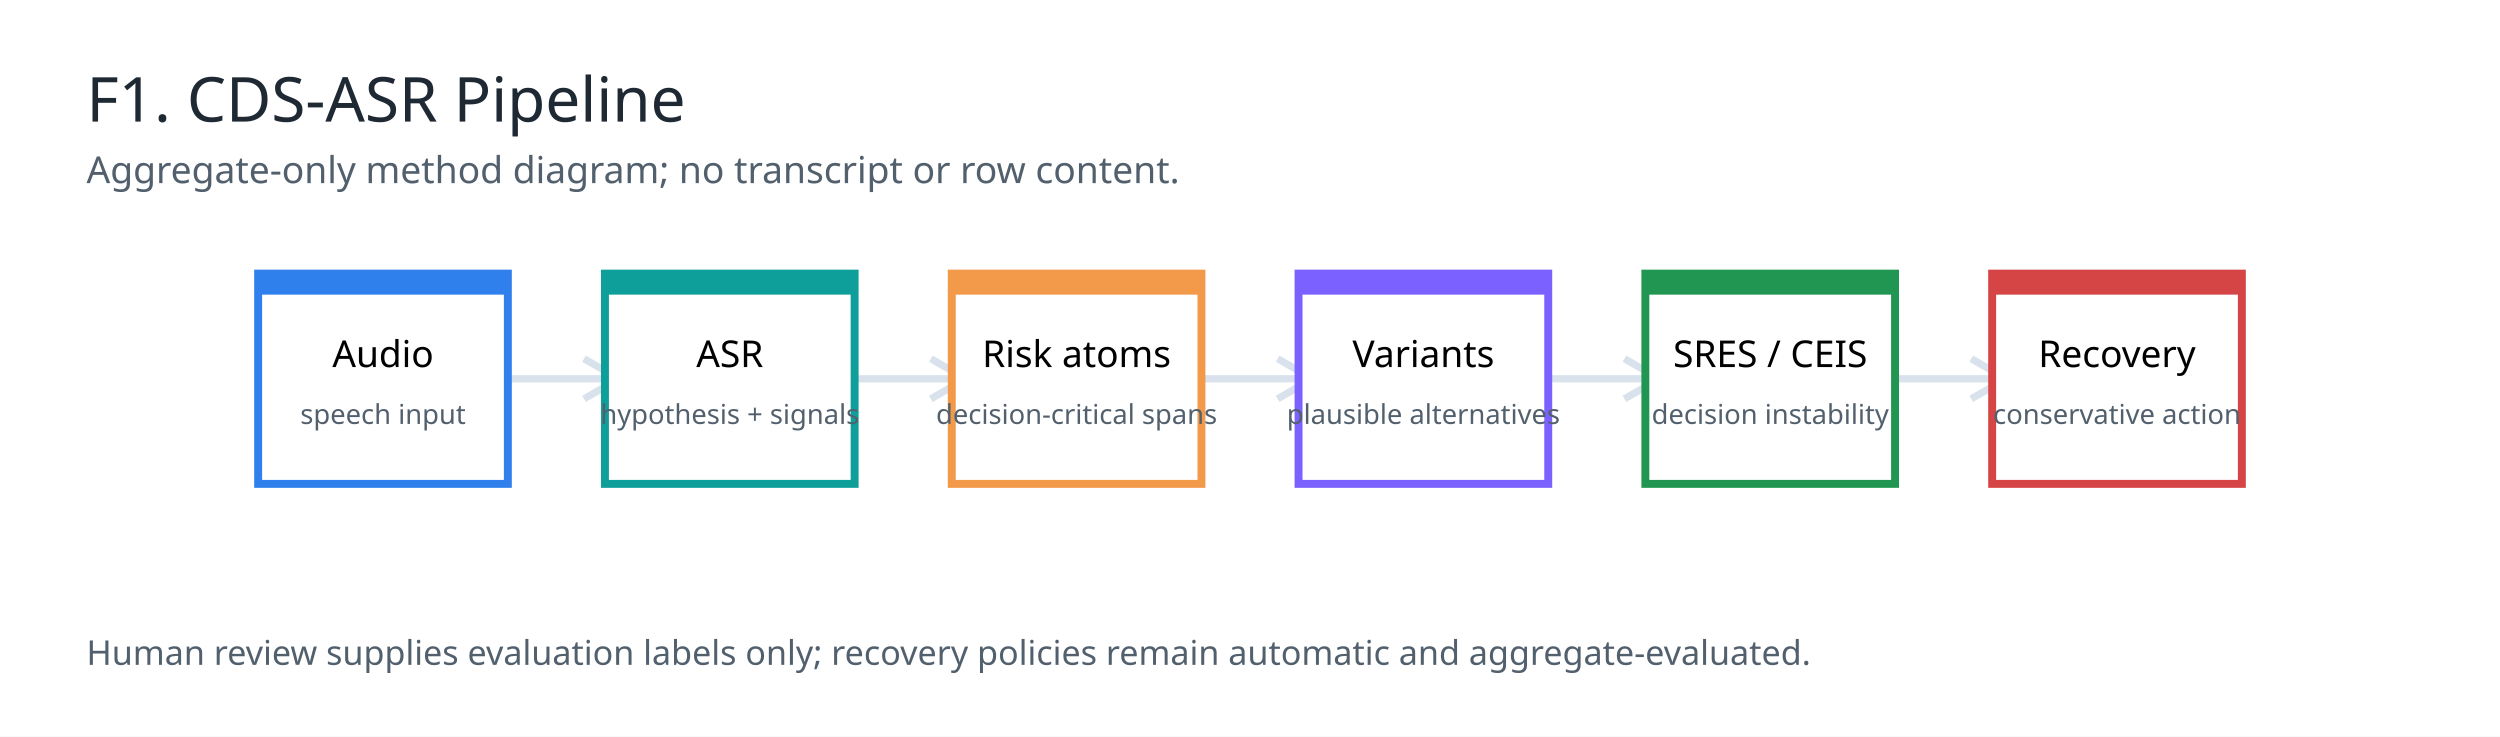
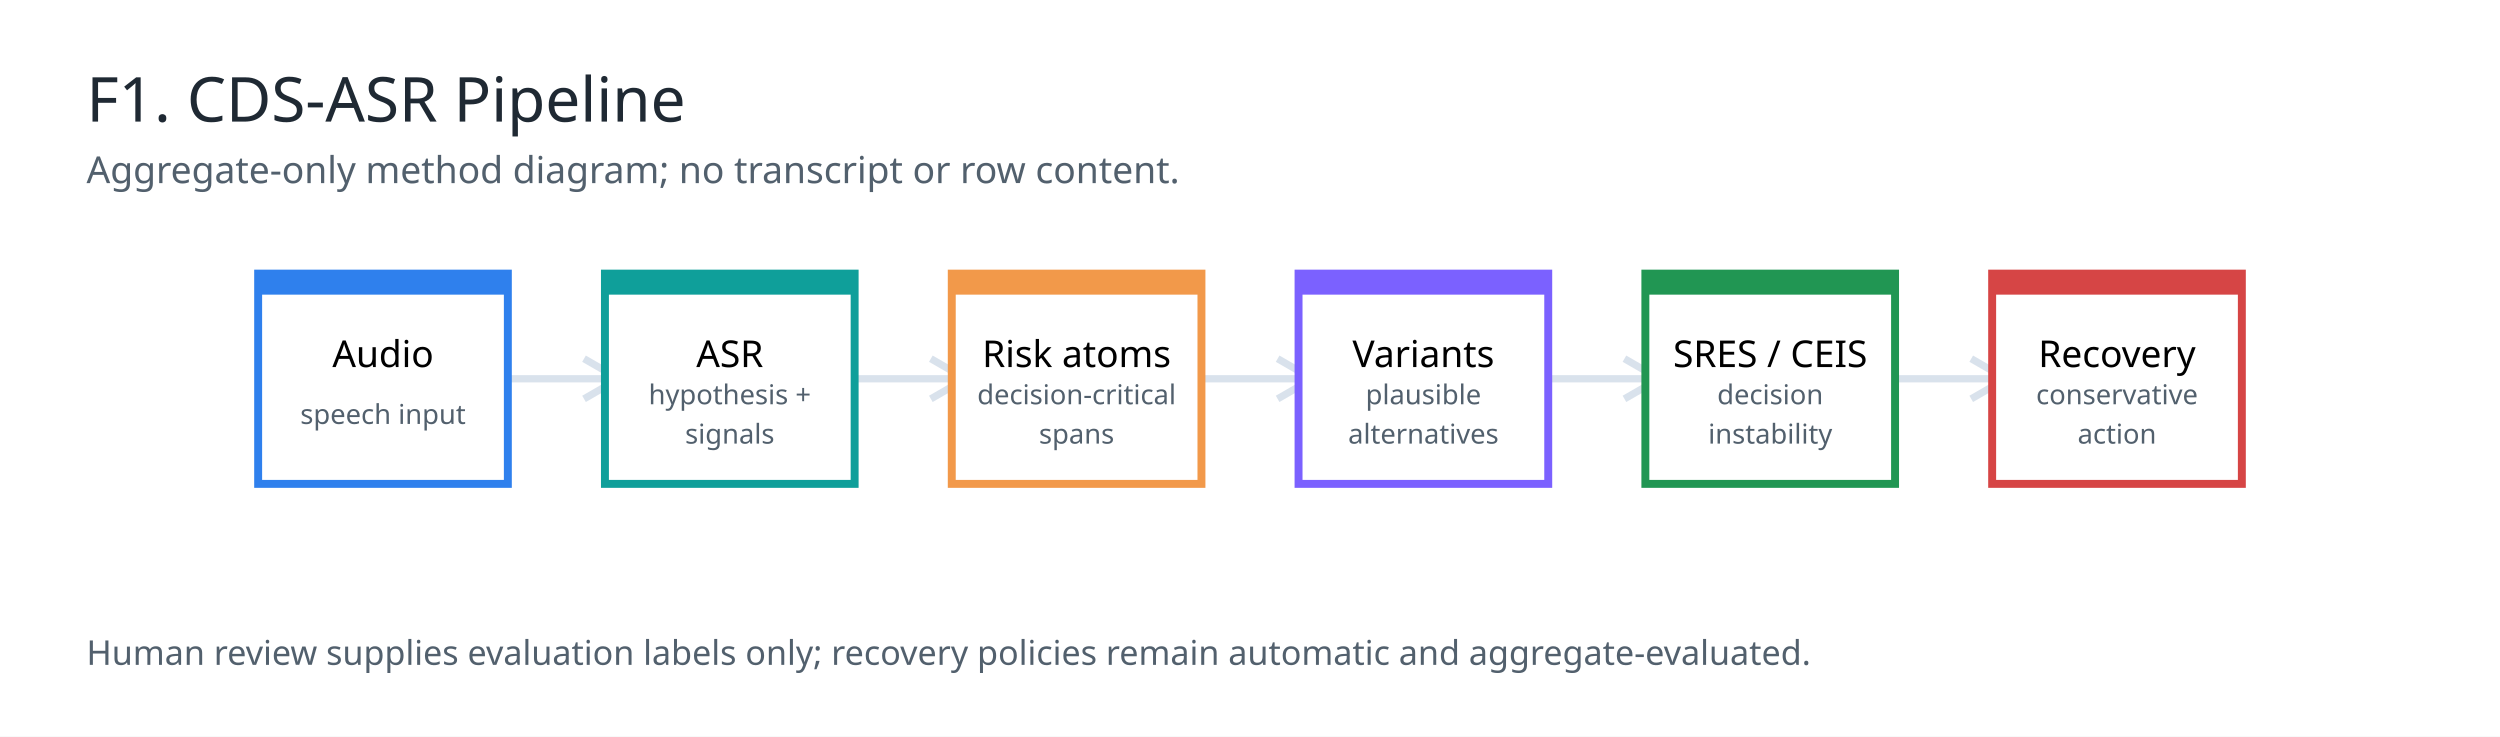
<svg xmlns="http://www.w3.org/2000/svg" width="806.40pt" height="237.60pt" viewBox="0 0 806.40 237.60">
  <g class="svglite">
    <defs>
      <style type="text/css">
    .svglite line, .svglite polyline, .svglite polygon, .svglite path, .svglite rect, .svglite circle {
      fill: none;
      stroke: #000000;
      stroke-linecap: round;
      stroke-linejoin: round;
      stroke-miterlimit: 10.00;
    }
    .svglite text {
      white-space: pre;
    }
    .svglite g.glyphgroup path {
      fill: inherit;
      stroke: none;
    }
  </style>
    </defs>
    <rect width="100%" height="100%" style="stroke: none; fill: #FFFFFF;" />
    <defs>
      <clipPath id="cpMC4wMHw4MDYuNDB8MC4wMHwyMzcuNjA=">
        <rect x="0.00" y="0.00" width="806.40" height="237.60" />
      </clipPath>
    </defs>
    <g clip-path="url(#cpMC4wMHw4MDYuNDB8MC4wMHwyMzcuNjA=)">
      <rect x="0.00" y="0.00" width="806.40" height="237.60" style="stroke-width: 0.00; stroke: none;" />
      <line x1="159.34" y1="122.18" x2="199.61" y2="122.18" style="stroke-width: 2.35; stroke: #D9E2EC; stroke-linecap: butt;" />
      <polyline points="188.38,128.66 199.61,122.18 188.38,115.70 " style="stroke-width: 2.35; stroke: #D9E2EC; stroke-linecap: butt;" />
      <line x1="271.20" y1="122.18" x2="311.47" y2="122.18" style="stroke-width: 2.35; stroke: #D9E2EC; stroke-linecap: butt;" />
      <polyline points="300.25,128.66 311.47,122.18 300.25,115.70 " style="stroke-width: 2.35; stroke: #D9E2EC; stroke-linecap: butt;" />
      <line x1="383.06" y1="122.18" x2="423.34" y2="122.18" style="stroke-width: 2.35; stroke: #D9E2EC; stroke-linecap: butt;" />
      <polyline points="412.11,128.66 423.34,122.18 412.11,115.70 " style="stroke-width: 2.35; stroke: #D9E2EC; stroke-linecap: butt;" />
      <line x1="494.93" y1="122.18" x2="535.20" y2="122.18" style="stroke-width: 2.35; stroke: #D9E2EC; stroke-linecap: butt;" />
      <polyline points="523.98,128.66 535.20,122.18 523.98,115.70 " style="stroke-width: 2.35; stroke: #D9E2EC; stroke-linecap: butt;" />
      <line x1="606.79" y1="122.18" x2="647.06" y2="122.18" style="stroke-width: 2.35; stroke: #D9E2EC; stroke-linecap: butt;" />
      <polyline points="635.84,128.66 647.06,122.18 635.84,115.70 " style="stroke-width: 2.35; stroke: #D9E2EC; stroke-linecap: butt;" />
      <rect x="83.27" y="88.26" width="80.54" height="67.82" style="stroke-width: 2.56; stroke: #2F80ED; stroke-linecap: butt; stroke-linejoin: miter; fill: #FFFFFF;" />
      <rect x="195.13" y="88.26" width="80.54" height="67.82" style="stroke-width: 2.56; stroke: #0F9F9A; stroke-linecap: butt; stroke-linejoin: miter; fill: #FFFFFF;" />
      <rect x="307.00" y="88.26" width="80.54" height="67.82" style="stroke-width: 2.56; stroke: #F2994A; stroke-linecap: butt; stroke-linejoin: miter; fill: #FFFFFF;" />
      <rect x="418.86" y="88.26" width="80.54" height="67.82" style="stroke-width: 2.56; stroke: #7B61FF; stroke-linecap: butt; stroke-linejoin: miter; fill: #FFFFFF;" />
      <rect x="530.73" y="88.26" width="80.54" height="67.82" style="stroke-width: 2.56; stroke: #219653; stroke-linecap: butt; stroke-linejoin: miter; fill: #FFFFFF;" />
      <rect x="642.59" y="88.26" width="80.54" height="67.82" style="stroke-width: 2.56; stroke: #D64545; stroke-linecap: butt; stroke-linejoin: miter; fill: #FFFFFF;" />
      <rect x="83.27" y="88.26" width="80.54" height="6.78" style="stroke-width: 1.16; stroke: none; stroke-linecap: butt; stroke-linejoin: miter; fill: #2F80ED;" />
      <rect x="195.13" y="88.26" width="80.54" height="6.78" style="stroke-width: 1.16; stroke: none; stroke-linecap: butt; stroke-linejoin: miter; fill: #0F9F9A;" />
      <rect x="307.00" y="88.26" width="80.54" height="6.78" style="stroke-width: 1.16; stroke: none; stroke-linecap: butt; stroke-linejoin: miter; fill: #F2994A;" />
      <rect x="418.86" y="88.26" width="80.54" height="6.78" style="stroke-width: 1.16; stroke: none; stroke-linecap: butt; stroke-linejoin: miter; fill: #7B61FF;" />
      <rect x="530.73" y="88.26" width="80.54" height="6.78" style="stroke-width: 1.16; stroke: none; stroke-linecap: butt; stroke-linejoin: miter; fill: #219653;" />
      <rect x="642.59" y="88.26" width="80.54" height="6.78" style="stroke-width: 1.16; stroke: none; stroke-linecap: butt; stroke-linejoin: miter; fill: #D64545;" />
      <text x="123.54" y="118.40" text-anchor="middle" style="font-size: 11.95px; font-family: &quot;EB Garamond Initials&quot;;" textLength="30.88px" lengthAdjust="spacingAndGlyphs">Audio</text>
      <text x="235.40" y="118.40" text-anchor="middle" style="font-size: 11.95px; font-family: &quot;EB Garamond Initials&quot;;" textLength="20.62px" lengthAdjust="spacingAndGlyphs">ASR</text>
      <text x="347.27" y="118.40" text-anchor="middle" style="font-size: 11.95px; font-family: &quot;EB Garamond Initials&quot;;" textLength="45.00px" lengthAdjust="spacingAndGlyphs">Risk atoms</text>
      <text x="459.13" y="118.40" text-anchor="middle" style="font-size: 11.95px; font-family: &quot;EB Garamond Initials&quot;;" textLength="42.34px" lengthAdjust="spacingAndGlyphs">Variants</text>
      <text x="571.00" y="118.40" text-anchor="middle" style="font-size: 11.95px; font-family: &quot;EB Garamond Initials&quot;;" textLength="47.78px" lengthAdjust="spacingAndGlyphs">SRES / CEIS</text>
      <text x="682.86" y="118.40" text-anchor="middle" style="font-size: 11.95px; font-family: &quot;EB Garamond Initials&quot;;" textLength="36.31px" lengthAdjust="spacingAndGlyphs">Recovery</text>
      <text x="123.54" y="136.74" text-anchor="middle" style="font-size: 8.82px;fill: #52606D; font-family: &quot;EB Garamond Initials&quot;;" textLength="38.44px" lengthAdjust="spacingAndGlyphs">speech input</text>
-       <text x="235.40" y="136.74" text-anchor="middle" style="font-size: 8.82px;fill: #52606D; font-family: &quot;EB Garamond Initials&quot;;" textLength="65.22px" lengthAdjust="spacingAndGlyphs">hypothesis + signals</text>
-       <text x="347.27" y="136.74" text-anchor="middle" style="font-size: 8.82px;fill: #52606D; font-family: &quot;EB Garamond Initials&quot;;" textLength="74.83px" lengthAdjust="spacingAndGlyphs">decision-critical spans</text>
-       <text x="459.13" y="136.74" text-anchor="middle" style="font-size: 8.82px;fill: #52606D; font-family: &quot;EB Garamond Initials&quot;;" textLength="70.47px" lengthAdjust="spacingAndGlyphs">plausible alternatives</text>
-       <text x="571.00" y="136.74" text-anchor="middle" style="font-size: 8.82px;fill: #52606D; font-family: &quot;EB Garamond Initials&quot;;" textLength="65.22px" lengthAdjust="spacingAndGlyphs">decision instability</text>
-       <text x="682.86" y="136.74" text-anchor="middle" style="font-size: 8.82px;fill: #52606D; font-family: &quot;EB Garamond Initials&quot;;" textLength="63.17px" lengthAdjust="spacingAndGlyphs">conservative action</text>
+       <text x="235.40" y="130.39" text-anchor="middle" style="font-size: 8.82px;fill: #52606D; font-family: &quot;EB Garamond Initials&quot;;" textLength="39.59px" lengthAdjust="spacingAndGlyphs">hypothesis +</text>
+       <text x="235.40" y="143.09" text-anchor="middle" style="font-size: 8.82px;fill: #52606D; font-family: &quot;EB Garamond Initials&quot;;" textLength="22.42px" lengthAdjust="spacingAndGlyphs">signals</text>
+       <text x="347.27" y="130.39" text-anchor="middle" style="font-size: 8.82px;fill: #52606D; font-family: &quot;EB Garamond Initials&quot;;" textLength="55.61px" lengthAdjust="spacingAndGlyphs">decision-critical</text>
+       <text x="347.27" y="143.09" text-anchor="middle" style="font-size: 8.82px;fill: #52606D; font-family: &quot;EB Garamond Initials&quot;;" textLength="16.02px" lengthAdjust="spacingAndGlyphs">spans</text>
+       <text x="459.13" y="130.39" text-anchor="middle" style="font-size: 8.82px;fill: #52606D; font-family: &quot;EB Garamond Initials&quot;;" textLength="28.83px" lengthAdjust="spacingAndGlyphs">plausible</text>
+       <text x="459.13" y="143.09" text-anchor="middle" style="font-size: 8.82px;fill: #52606D; font-family: &quot;EB Garamond Initials&quot;;" textLength="38.44px" lengthAdjust="spacingAndGlyphs">alternatives</text>
+       <text x="571.00" y="130.39" text-anchor="middle" style="font-size: 8.82px;fill: #52606D; font-family: &quot;EB Garamond Initials&quot;;" textLength="26.78px" lengthAdjust="spacingAndGlyphs">decision</text>
+       <text x="571.00" y="143.09" text-anchor="middle" style="font-size: 8.82px;fill: #52606D; font-family: &quot;EB Garamond Initials&quot;;" textLength="35.23px" lengthAdjust="spacingAndGlyphs">instability</text>
+       <text x="682.86" y="130.39" text-anchor="middle" style="font-size: 8.82px;fill: #52606D; font-family: &quot;EB Garamond Initials&quot;;" textLength="39.59px" lengthAdjust="spacingAndGlyphs">conservative</text>
+       <text x="682.86" y="143.09" text-anchor="middle" style="font-size: 8.82px;fill: #52606D; font-family: &quot;EB Garamond Initials&quot;;" textLength="20.38px" lengthAdjust="spacingAndGlyphs">action</text>
      <text x="27.90" y="59.07" style="font-size: 12.00px;fill: #52606D; font-family: &quot;EB Garamond Initials&quot;;" textLength="279.50px" lengthAdjust="spacingAndGlyphs">Aggregate-only method diagram; no transcript or row content.</text>
      <text x="27.90" y="39.23" style="font-size: 20.00px;fill: #1F2933; font-family: &quot;EB Garamond Initials&quot;;" textLength="183.78px" lengthAdjust="spacingAndGlyphs">F1. CDS-ASR Pipeline</text>
      <text x="27.90" y="214.45" style="font-size: 11.00px;fill: #52606D; font-family: &quot;EB Garamond Initials&quot;;" textLength="427.19px" lengthAdjust="spacingAndGlyphs">Human review supplies evaluation labels only; recovery policies remain automatic and aggregate-evaluated.</text>
    </g>
  </g>
</svg>
